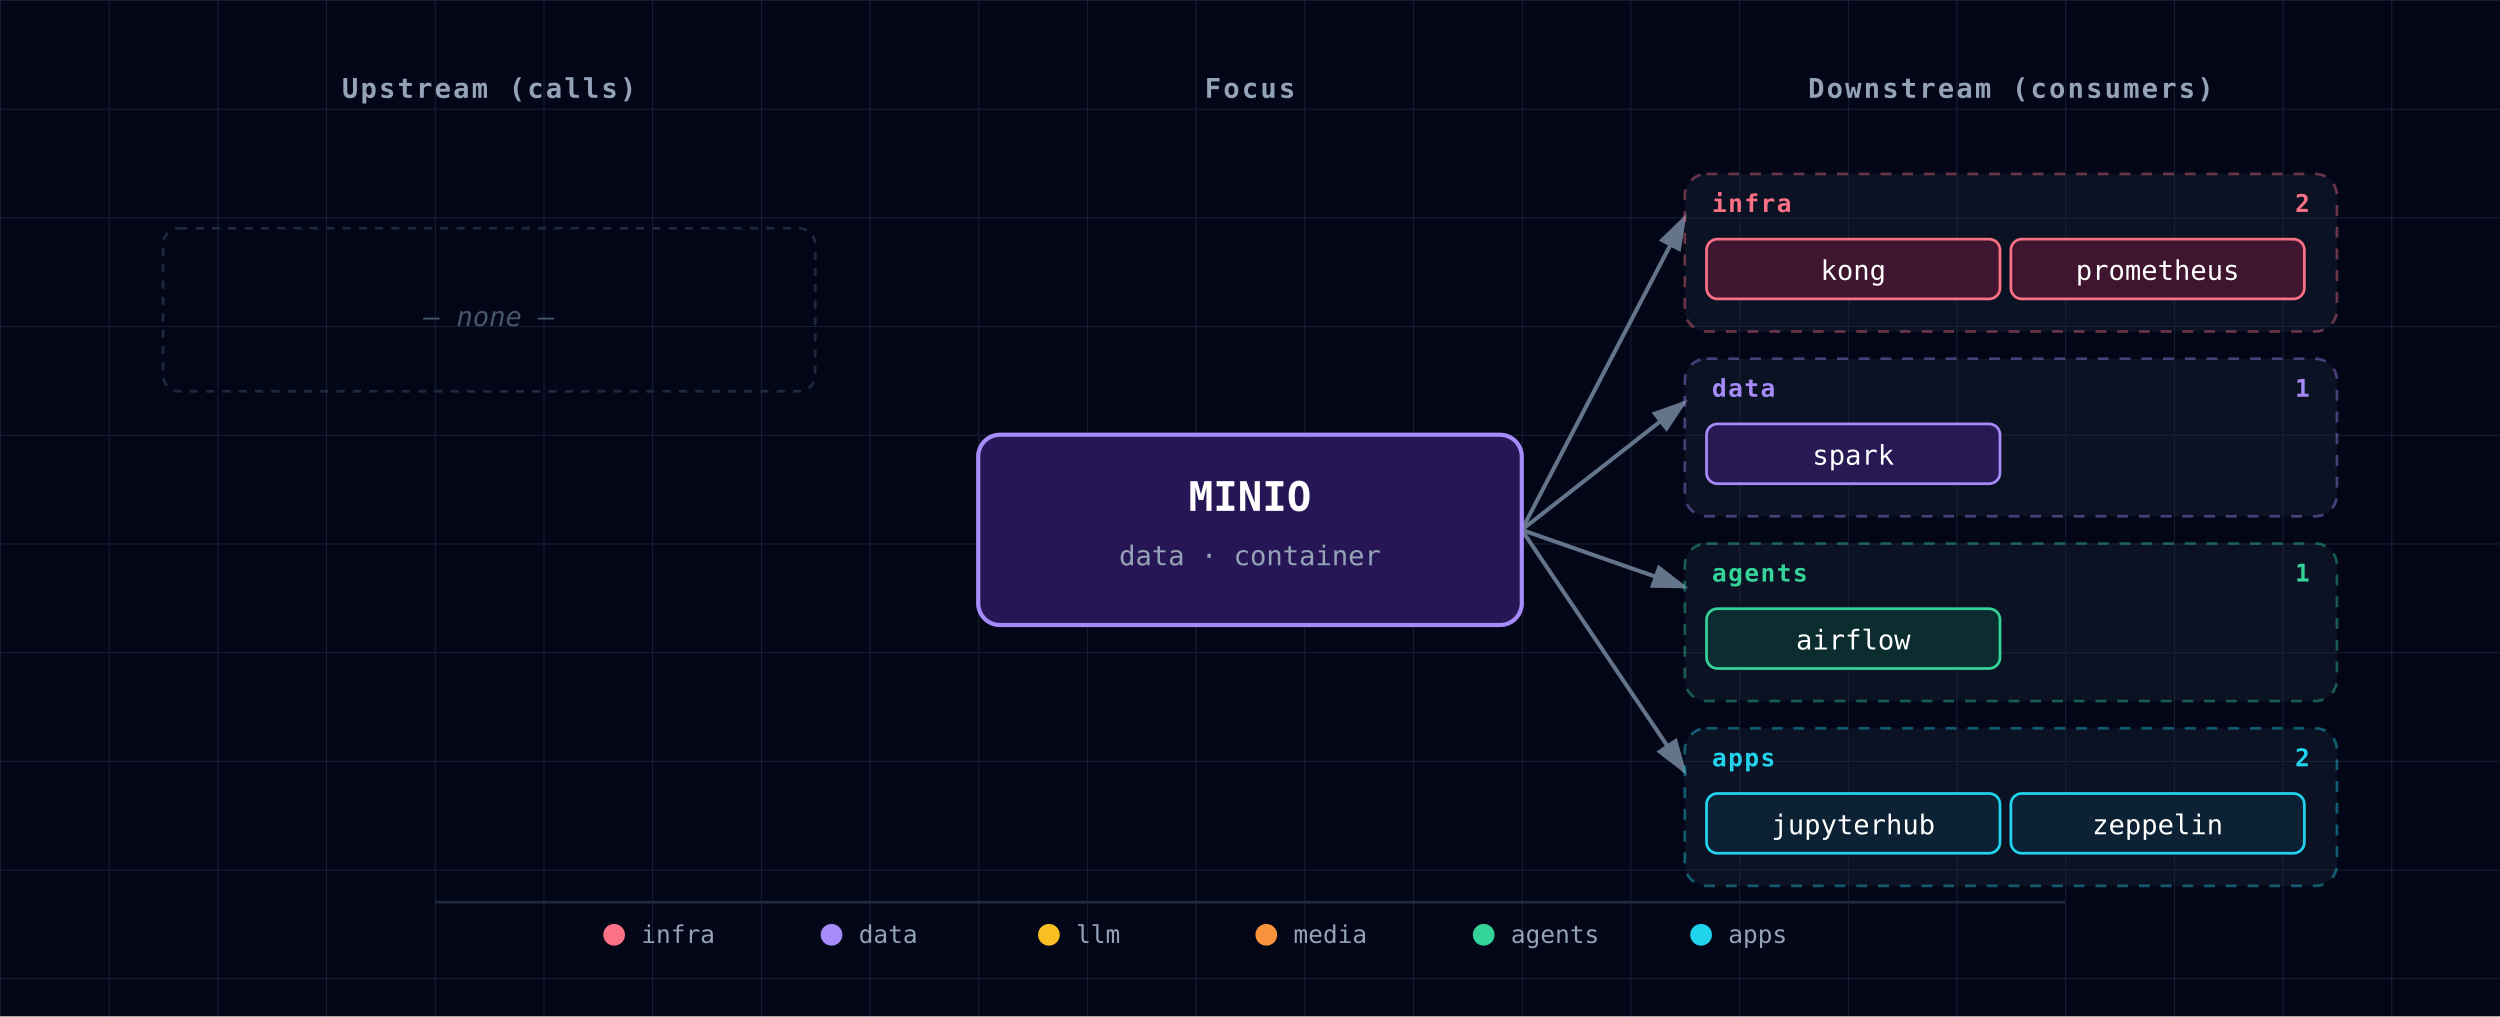
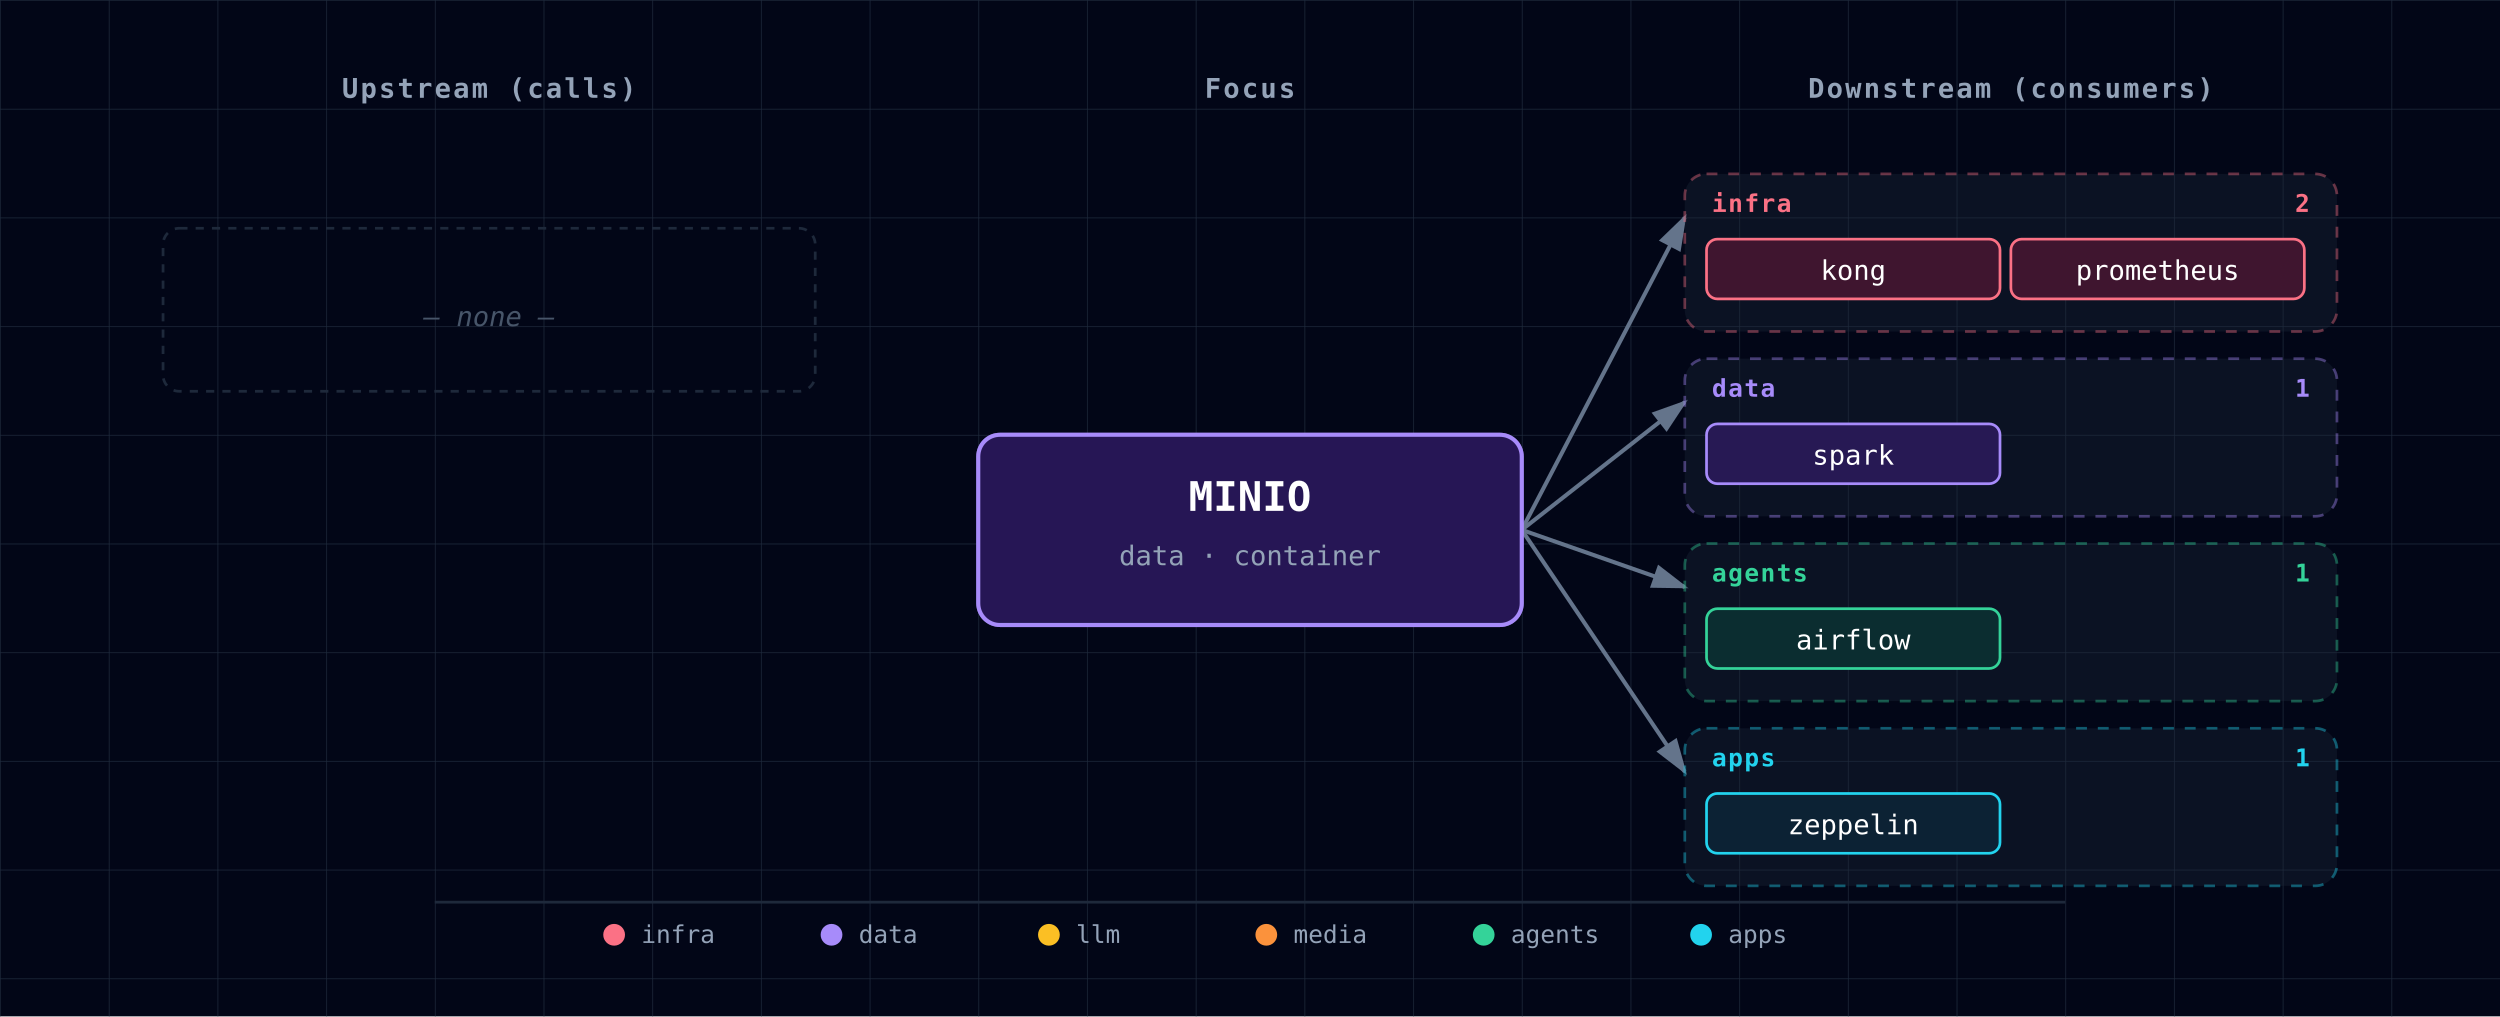
<svg xmlns="http://www.w3.org/2000/svg" viewBox="0 0 920 374" font-family="'JetBrains Mono', 'Fira Code', Menlo, Consolas, monospace">
  <defs>
    <pattern id="grid" width="40" height="40" patternUnits="userSpaceOnUse">
      <path d="M 40 0 L 0 0 0 40" fill="none" stroke="#1e293b" stroke-width="0.5" />
    </pattern>
    <marker id="arrowhead" markerWidth="9" markerHeight="6" refX="8" refY="3" orient="auto">
      <polygon points="0 0, 9 3, 0 6" fill="#64748b" />
    </marker>
    <filter id="focus-glow" x="-50%" y="-50%" width="200%" height="200%">
      <feGaussianBlur in="SourceAlpha" stdDeviation="6" />
      <feFlood flood-color="#a78bfa" flood-opacity="0.6" />
      <feComposite in2="SourceAlpha" operator="in" />
      <feMerge>
        <feMergeNode />
        <feMergeNode in="SourceGraphic" />
      </feMerge>
    </filter>
  </defs>
  <rect width="920" height="374" fill="#020617" />
  <rect width="920" height="374" fill="url(#grid)" />
  <text x="180" y="36" fill="#94a3b8" font-size="10" font-weight="600" text-anchor="middle" letter-spacing="0.08em">Upstream (calls)</text>
  <text x="460" y="36" fill="#94a3b8" font-size="10" font-weight="600" text-anchor="middle" letter-spacing="0.08em">Focus</text>
  <text x="740" y="36" fill="#94a3b8" font-size="10" font-weight="600" text-anchor="middle" letter-spacing="0.08em">Downstream (consumers)</text>
  <line x1="560" y1="195" x2="620" y2="80" stroke="#64748b" stroke-width="1.5" marker-end="url(#arrowhead)" />
  <line x1="560" y1="195" x2="620" y2="148" stroke="#64748b" stroke-width="1.5" marker-end="url(#arrowhead)" />
  <line x1="560" y1="195" x2="620" y2="216" stroke="#64748b" stroke-width="1.5" marker-end="url(#arrowhead)" />
  <line x1="560" y1="195" x2="620" y2="284" stroke="#64748b" stroke-width="1.5" marker-end="url(#arrowhead)" />
  <g>
    <rect x="60" y="84" width="240" height="60" rx="6" fill="none" stroke="#1e293b" stroke-width="1" stroke-dasharray="3,3" />
    <text x="180" y="120" fill="#475569" font-size="10" font-style="italic" text-anchor="middle">— none —</text>
  </g>
  <g>
    <g class="cluster">
      <rect x="620" y="64" width="240" height="58" rx="8" fill="rgba(30,41,59,0.35)" stroke="#fb7185" stroke-width="1" stroke-dasharray="4,4" stroke-opacity="0.4" />
      <text x="630" y="78" fill="#fb7185" font-size="9" font-weight="700" text-anchor="start" style="letter-spacing:0.06em;text-transform:uppercase;">infra</text>
      <text x="850" y="78" fill="#fb7185" font-size="9" font-weight="600" text-anchor="end">2</text>
    </g>
    <g>
      <rect x="628" y="88" width="108" height="22" rx="4" fill="#0f172a" />
      <rect x="628" y="88" width="108" height="22" rx="4" fill="rgba(136, 19, 55, 0.4)" stroke="#fb7185" stroke-width="1" />
      <text x="682" y="103" fill="white" font-size="10" text-anchor="middle">kong</text>
    </g>
    <g>
      <rect x="740" y="88" width="108" height="22" rx="4" fill="#0f172a" />
      <rect x="740" y="88" width="108" height="22" rx="4" fill="rgba(136, 19, 55, 0.4)" stroke="#fb7185" stroke-width="1" />
      <text x="794" y="103" fill="white" font-size="10" text-anchor="middle">prometheus</text>
    </g>
    <g class="cluster">
      <rect x="620" y="132" width="240" height="58" rx="8" fill="rgba(30,41,59,0.35)" stroke="#a78bfa" stroke-width="1" stroke-dasharray="4,4" stroke-opacity="0.4" />
      <text x="630" y="146" fill="#a78bfa" font-size="9" font-weight="700" text-anchor="start" style="letter-spacing:0.06em;text-transform:uppercase;">data</text>
      <text x="850" y="146" fill="#a78bfa" font-size="9" font-weight="600" text-anchor="end">1</text>
    </g>
    <g>
      <rect x="628" y="156" width="108" height="22" rx="4" fill="#0f172a" />
      <rect x="628" y="156" width="108" height="22" rx="4" fill="rgba(76, 29, 149, 0.4)" stroke="#a78bfa" stroke-width="1" />
      <text x="682" y="171" fill="white" font-size="10" text-anchor="middle">spark</text>
    </g>
    <g class="cluster">
      <rect x="620" y="200" width="240" height="58" rx="8" fill="rgba(30,41,59,0.35)" stroke="#34d399" stroke-width="1" stroke-dasharray="4,4" stroke-opacity="0.4" />
      <text x="630" y="214" fill="#34d399" font-size="9" font-weight="700" text-anchor="start" style="letter-spacing:0.06em;text-transform:uppercase;">agents</text>
      <text x="850" y="214" fill="#34d399" font-size="9" font-weight="600" text-anchor="end">1</text>
    </g>
    <g>
      <rect x="628" y="224" width="108" height="22" rx="4" fill="#0f172a" />
      <rect x="628" y="224" width="108" height="22" rx="4" fill="rgba(6, 78, 59, 0.4)" stroke="#34d399" stroke-width="1" />
      <text x="682" y="239" fill="white" font-size="10" text-anchor="middle">airflow</text>
    </g>
    <g class="cluster">
      <rect x="620" y="268" width="240" height="58" rx="8" fill="rgba(30,41,59,0.35)" stroke="#22d3ee" stroke-width="1" stroke-dasharray="4,4" stroke-opacity="0.4" />
      <text x="630" y="282" fill="#22d3ee" font-size="9" font-weight="700" text-anchor="start" style="letter-spacing:0.06em;text-transform:uppercase;">apps</text>
-       <text x="850" y="282" fill="#22d3ee" font-size="9" font-weight="600" text-anchor="end">2</text>
+       <text x="850" y="282" fill="#22d3ee" font-size="9" font-weight="600" text-anchor="end">1</text>
    </g>
    <g>
      <rect x="628" y="292" width="108" height="22" rx="4" fill="#0f172a" />
      <rect x="628" y="292" width="108" height="22" rx="4" fill="rgba(8, 51, 68, 0.4)" stroke="#22d3ee" stroke-width="1" />
-       <text x="682" y="307" fill="white" font-size="10" text-anchor="middle">jupyterhub</text>
-     </g>
-     <g>
-       <rect x="740" y="292" width="108" height="22" rx="4" fill="#0f172a" />
-       <rect x="740" y="292" width="108" height="22" rx="4" fill="rgba(8, 51, 68, 0.4)" stroke="#22d3ee" stroke-width="1" />
-       <text x="794" y="307" fill="white" font-size="10" text-anchor="middle">zeppelin</text>
+       <text x="682" y="307" fill="white" font-size="10" text-anchor="middle">zeppelin</text>
    </g>
  </g>
  <g class="focus" filter="url(#focus-glow)">
    <rect x="360" y="160" width="200" height="70" rx="8" fill="#0f172a" />
    <rect x="360" y="160" width="200" height="70" rx="8" fill="rgba(76, 29, 149, 0.4)" stroke="#a78bfa" stroke-width="1.5" />
    <text x="460" y="188" fill="white" font-size="15" font-weight="700" text-anchor="middle">MINIO</text>
    <text x="460" y="208" fill="#94a3b8" font-size="10" text-anchor="middle">data · container</text>
  </g>
  <g class="legend">
    <line x1="160" y1="332" x2="760" y2="332" stroke="#1e293b" stroke-width="1" />
    <circle cx="226" cy="344" r="4" fill="#fb7185" />
    <text x="236" y="347" fill="#94a3b8" font-size="9" font-weight="400" text-anchor="start">infra</text>
    <circle cx="306" cy="344" r="4" fill="#a78bfa" />
    <text x="316" y="347" fill="#94a3b8" font-size="9" font-weight="400" text-anchor="start">data</text>
    <circle cx="386" cy="344" r="4" fill="#fbbf24" />
    <text x="396" y="347" fill="#94a3b8" font-size="9" font-weight="400" text-anchor="start">llm</text>
    <circle cx="466" cy="344" r="4" fill="#fb923c" />
    <text x="476" y="347" fill="#94a3b8" font-size="9" font-weight="400" text-anchor="start">media</text>
    <circle cx="546" cy="344" r="4" fill="#34d399" />
    <text x="556" y="347" fill="#94a3b8" font-size="9" font-weight="400" text-anchor="start">agents</text>
    <circle cx="626" cy="344" r="4" fill="#22d3ee" />
    <text x="636" y="347" fill="#94a3b8" font-size="9" font-weight="400" text-anchor="start">apps</text>
  </g>
</svg>
